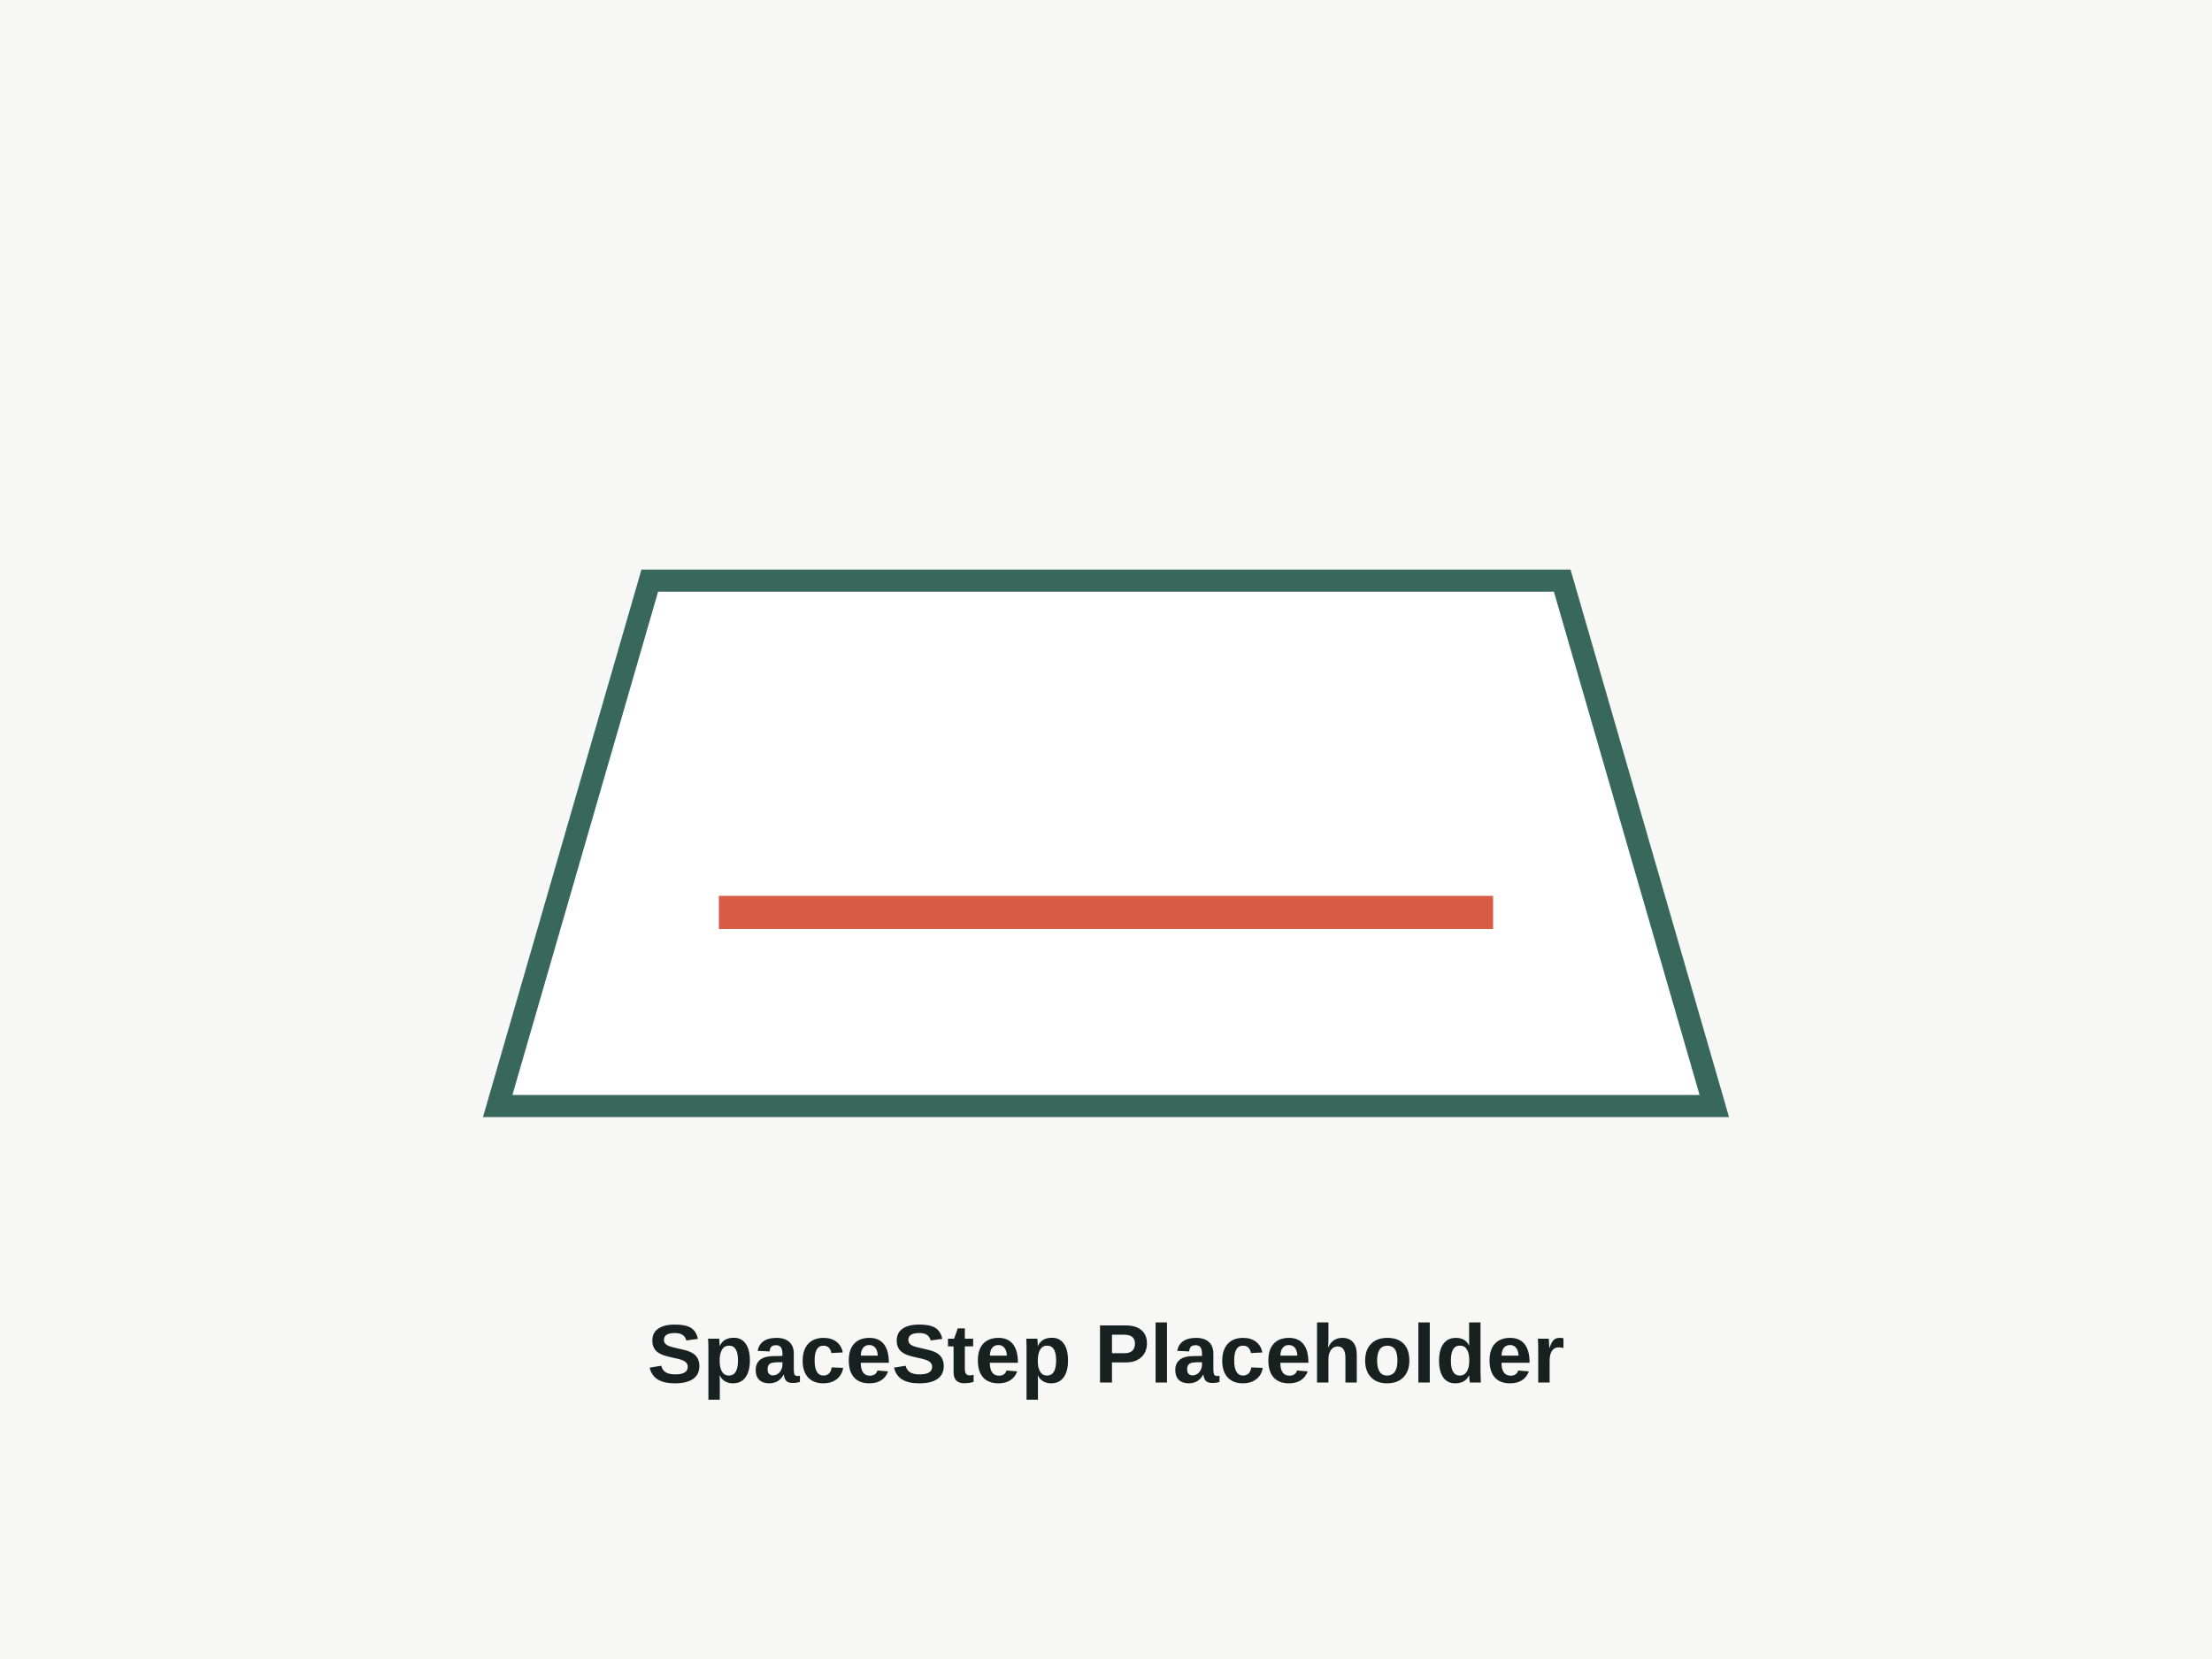
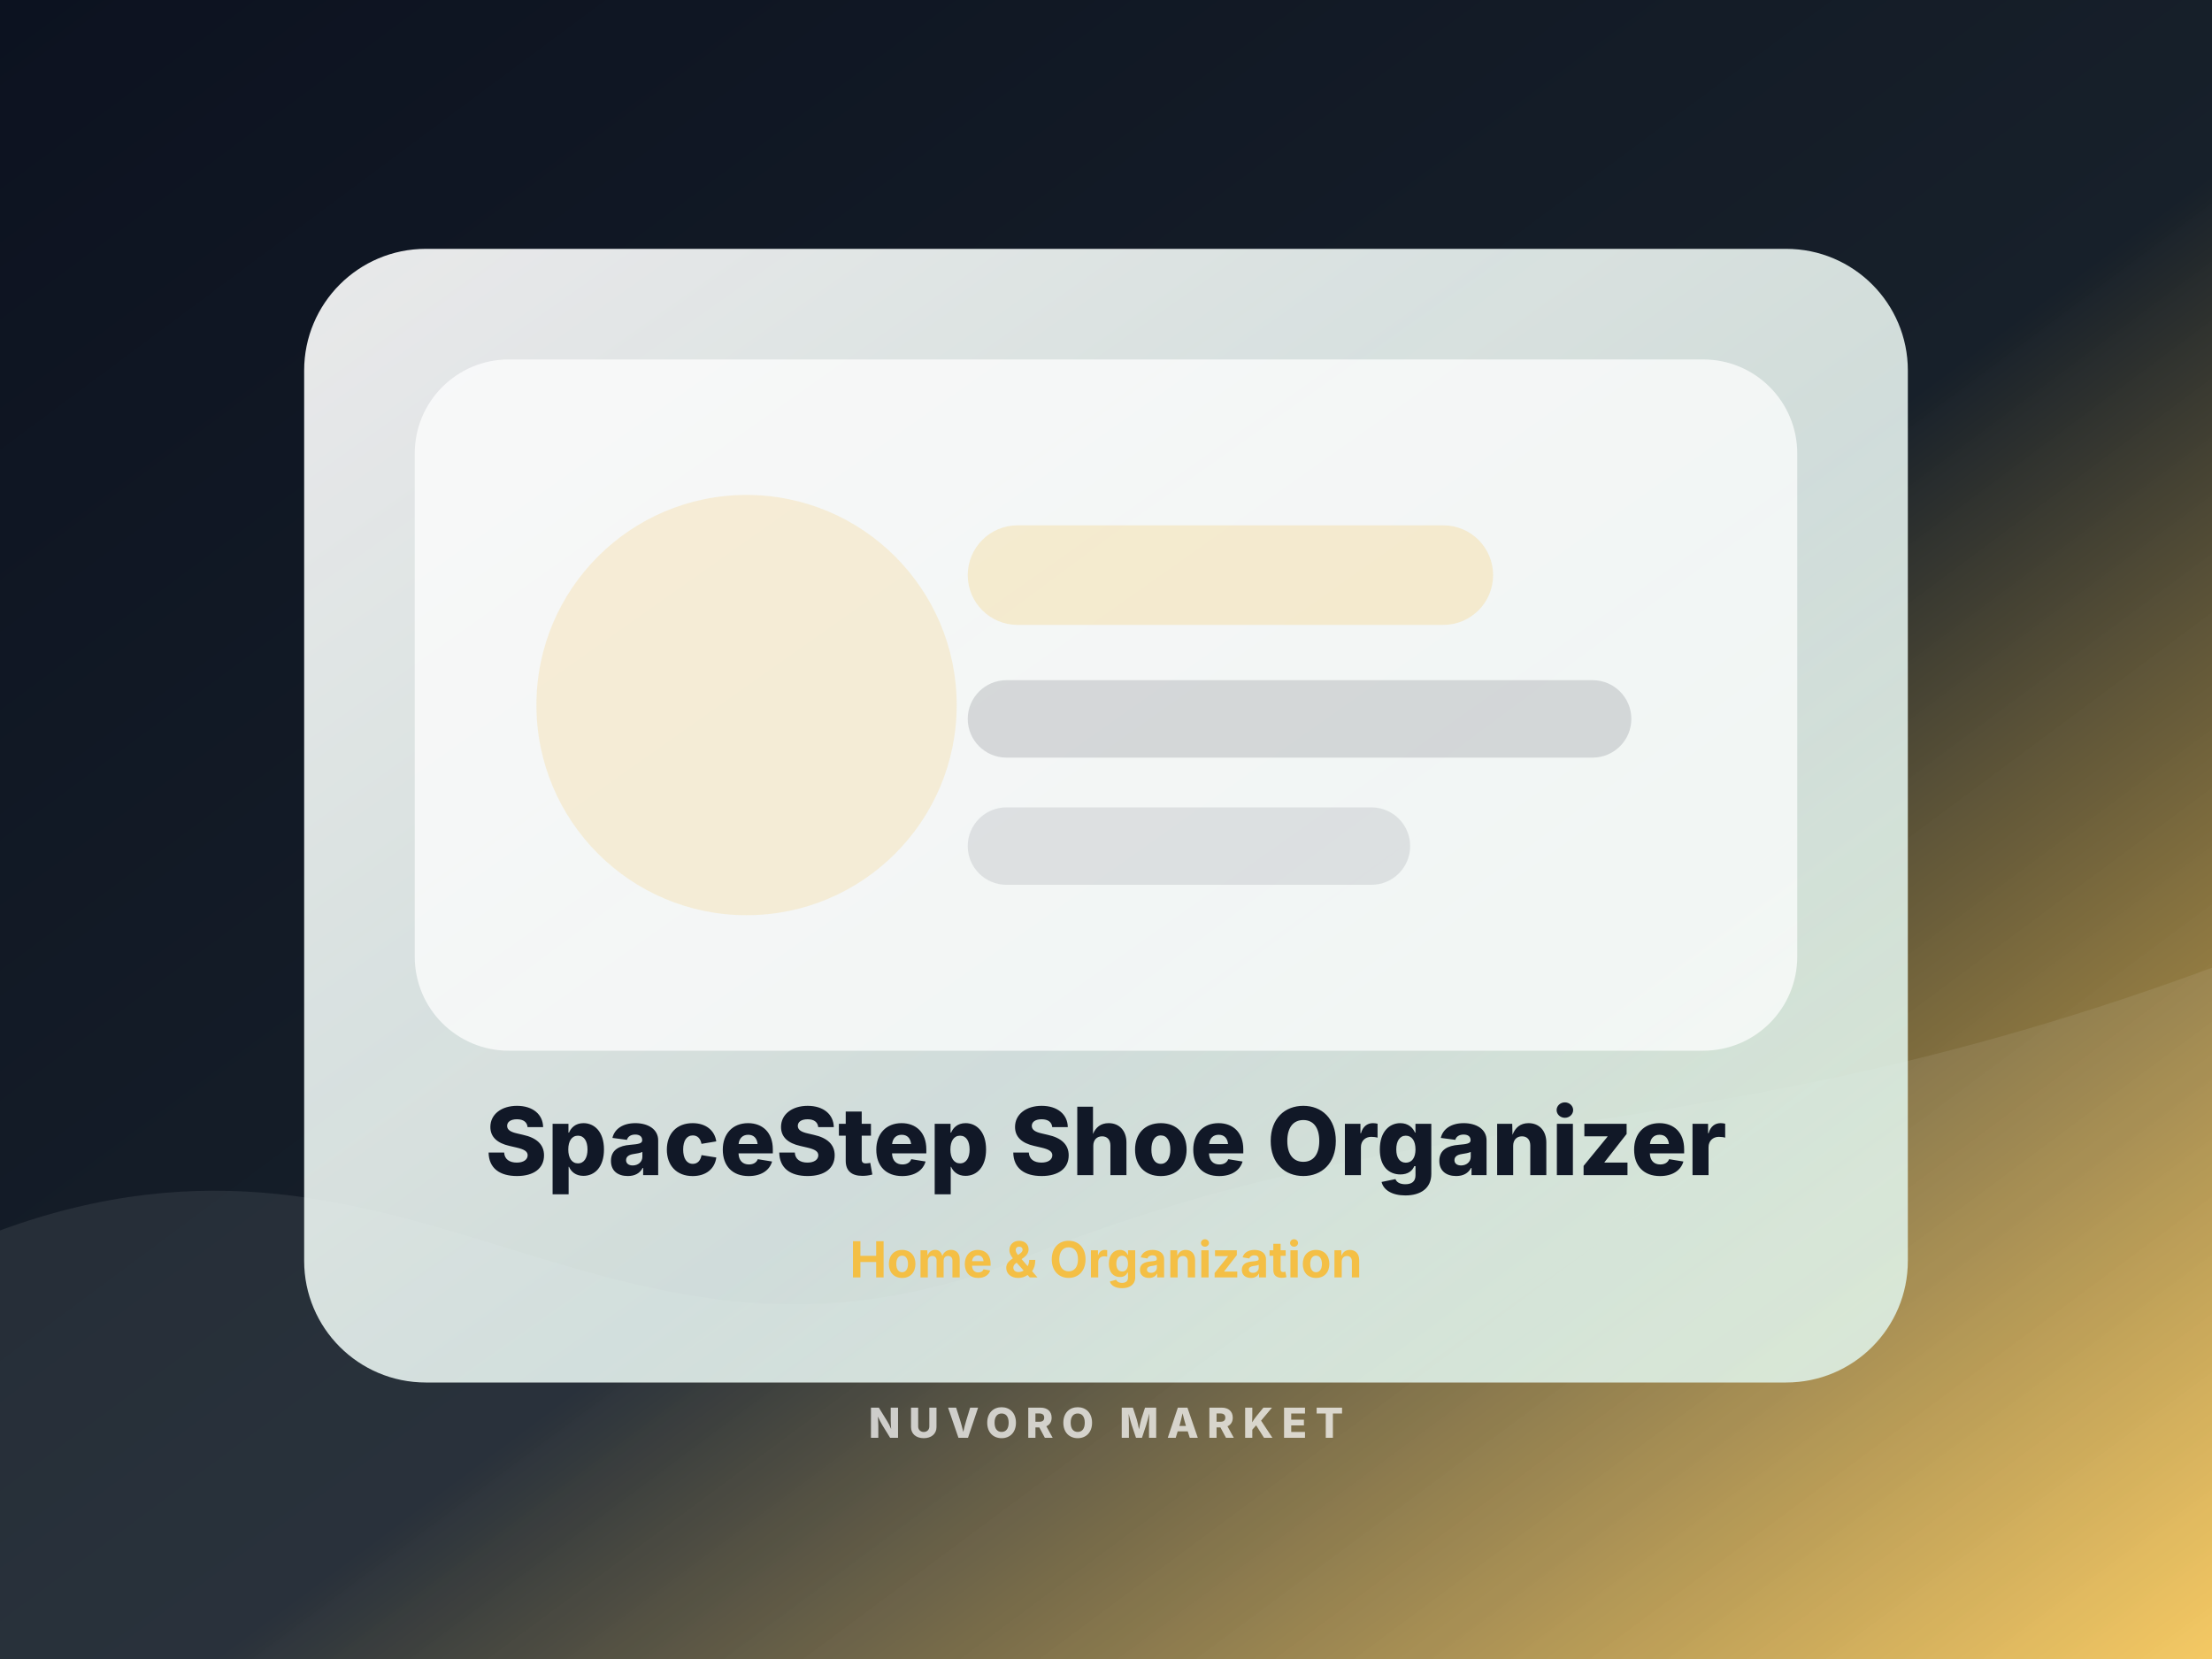
- <svg xmlns="http://www.w3.org/2000/svg" viewBox="0 0 800 600">
-   <rect width="800" height="600" fill="#f7f8f6" />
-   <path d="M180 400h440l-55-190H235z" fill="#fff" stroke="#37685b" stroke-width="8" />
-   <path d="M260 330h280" stroke="#d85c45" stroke-width="12" />
-   <text x="400" y="500" text-anchor="middle" font-family="Arial" font-size="30" font-weight="700" fill="#17211f">SpaceStep Placeholder</text>
+ <svg xmlns="http://www.w3.org/2000/svg" viewBox="0 0 800 600" role="img" aria-label="SpaceStep Shoe Organizer product visual">
+   <defs>
+     <linearGradient id="bg" x1="0" y1="0" x2="1" y2="1">
+       <stop offset="0" stop-color="#0c1220" />
+       <stop offset="0.55" stop-color="#17202a" />
+       <stop offset="1" stop-color="#f4bf45" stop-opacity="0.9" />
+     </linearGradient>
+     <linearGradient id="card" x1="0" y1="0" x2="1" y2="1">
+       <stop offset="0" stop-color="#ffffff" stop-opacity="0.95" />
+       <stop offset="1" stop-color="#dff6ee" stop-opacity="0.88" />
+     </linearGradient>
+   </defs>
+   <rect width="800" height="600" rx="0" fill="url(#bg)" />
+   <path d="M0 445 C150 390 220 515 370 455 C520 395 610 420 800 350 L800 600 L0 600 Z" fill="#ffffff" opacity="0.08" />
+   <rect x="110" y="90" width="580" height="410" rx="44" fill="url(#card)" opacity="0.95" />
+   <rect x="150" y="130" width="500" height="250" rx="34" fill="#ffffff" opacity="0.72" />
+   <circle cx="270" cy="255" r="76" fill="#f4bf45" opacity="0.18" />
+   <rect x="350" y="190" width="190" height="36" rx="18" fill="#f4bf45" opacity="0.22" />
+   <rect x="350" y="246" width="240" height="28" rx="14" fill="#111827" opacity="0.14" />
+   <rect x="350" y="292" width="160" height="28" rx="14" fill="#111827" opacity="0.10" />
+   <text x="400" y="425" text-anchor="middle" font-family="Inter, Arial, sans-serif" font-size="34" font-weight="800" fill="#111827">SpaceStep Shoe Organizer</text>
+   <text x="400" y="462" text-anchor="middle" font-family="Inter, Arial, sans-serif" font-size="18" font-weight="700" fill="#f4bf45">Home &amp; Organization</text>
+   <text x="400" y="520" text-anchor="middle" font-family="Inter, Arial, sans-serif" font-size="15" font-weight="800" letter-spacing="3" fill="#ffffff" opacity="0.72">NUVORO MARKET</text>
</svg>
